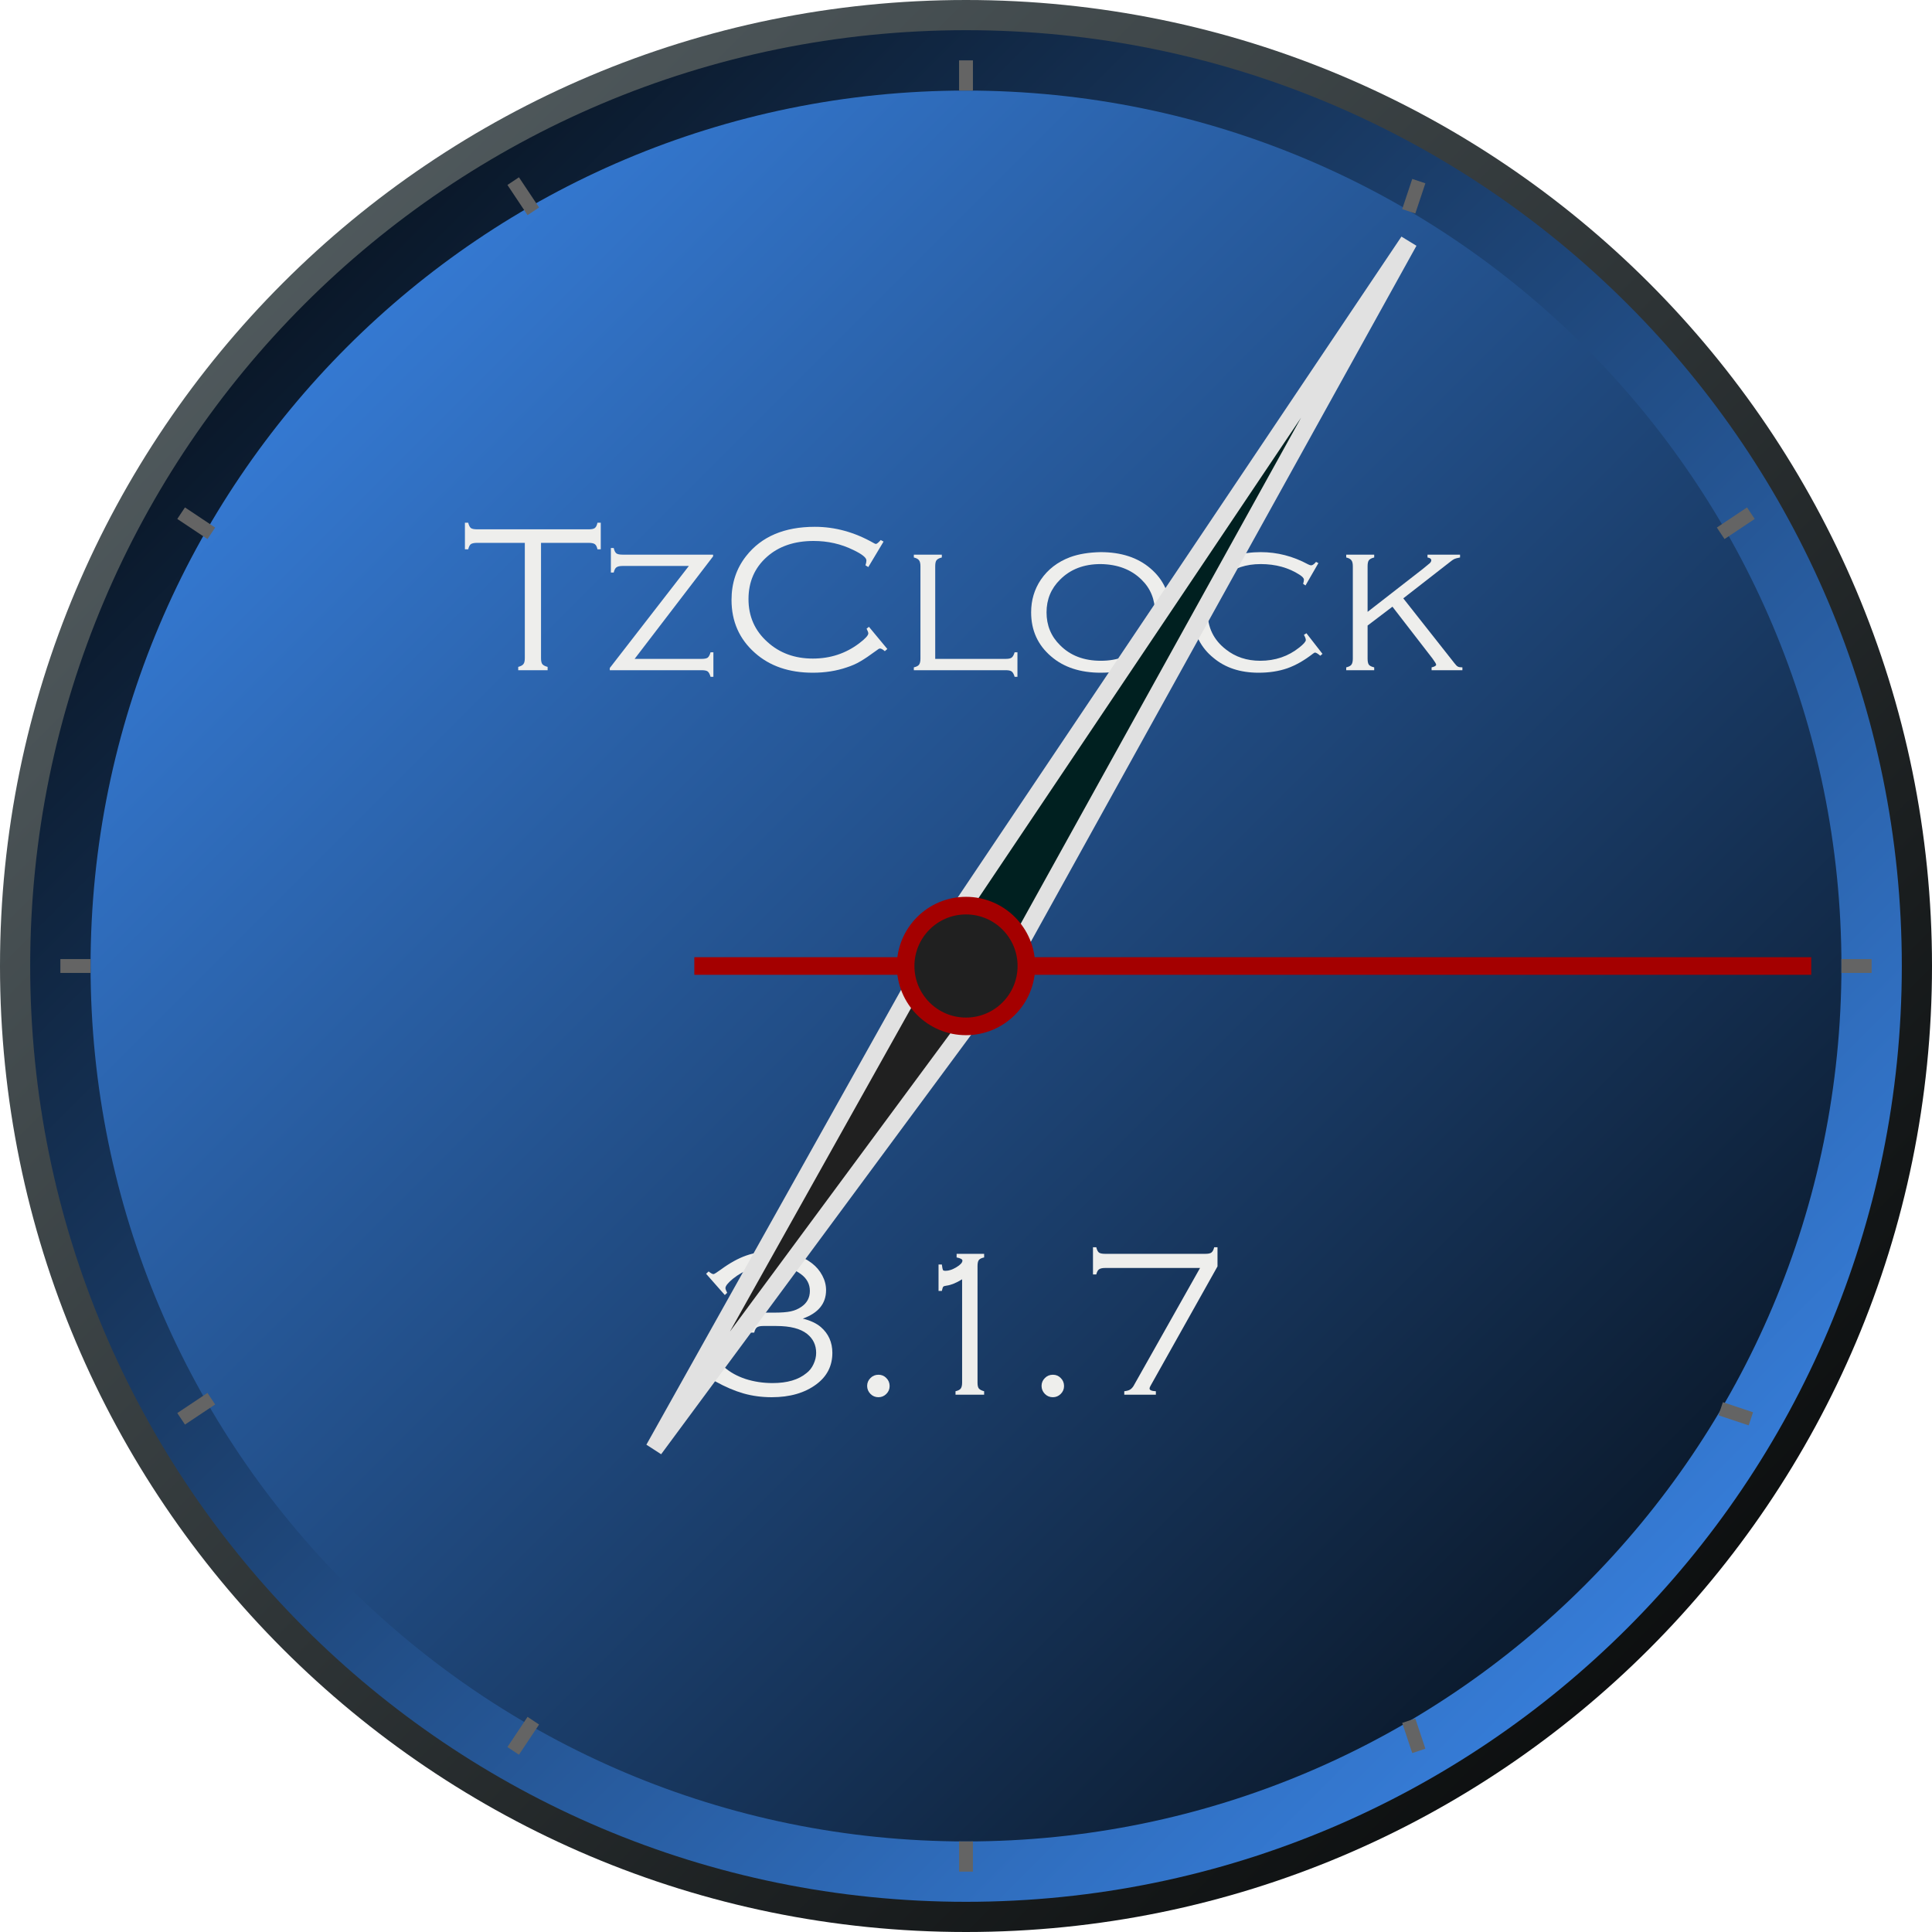
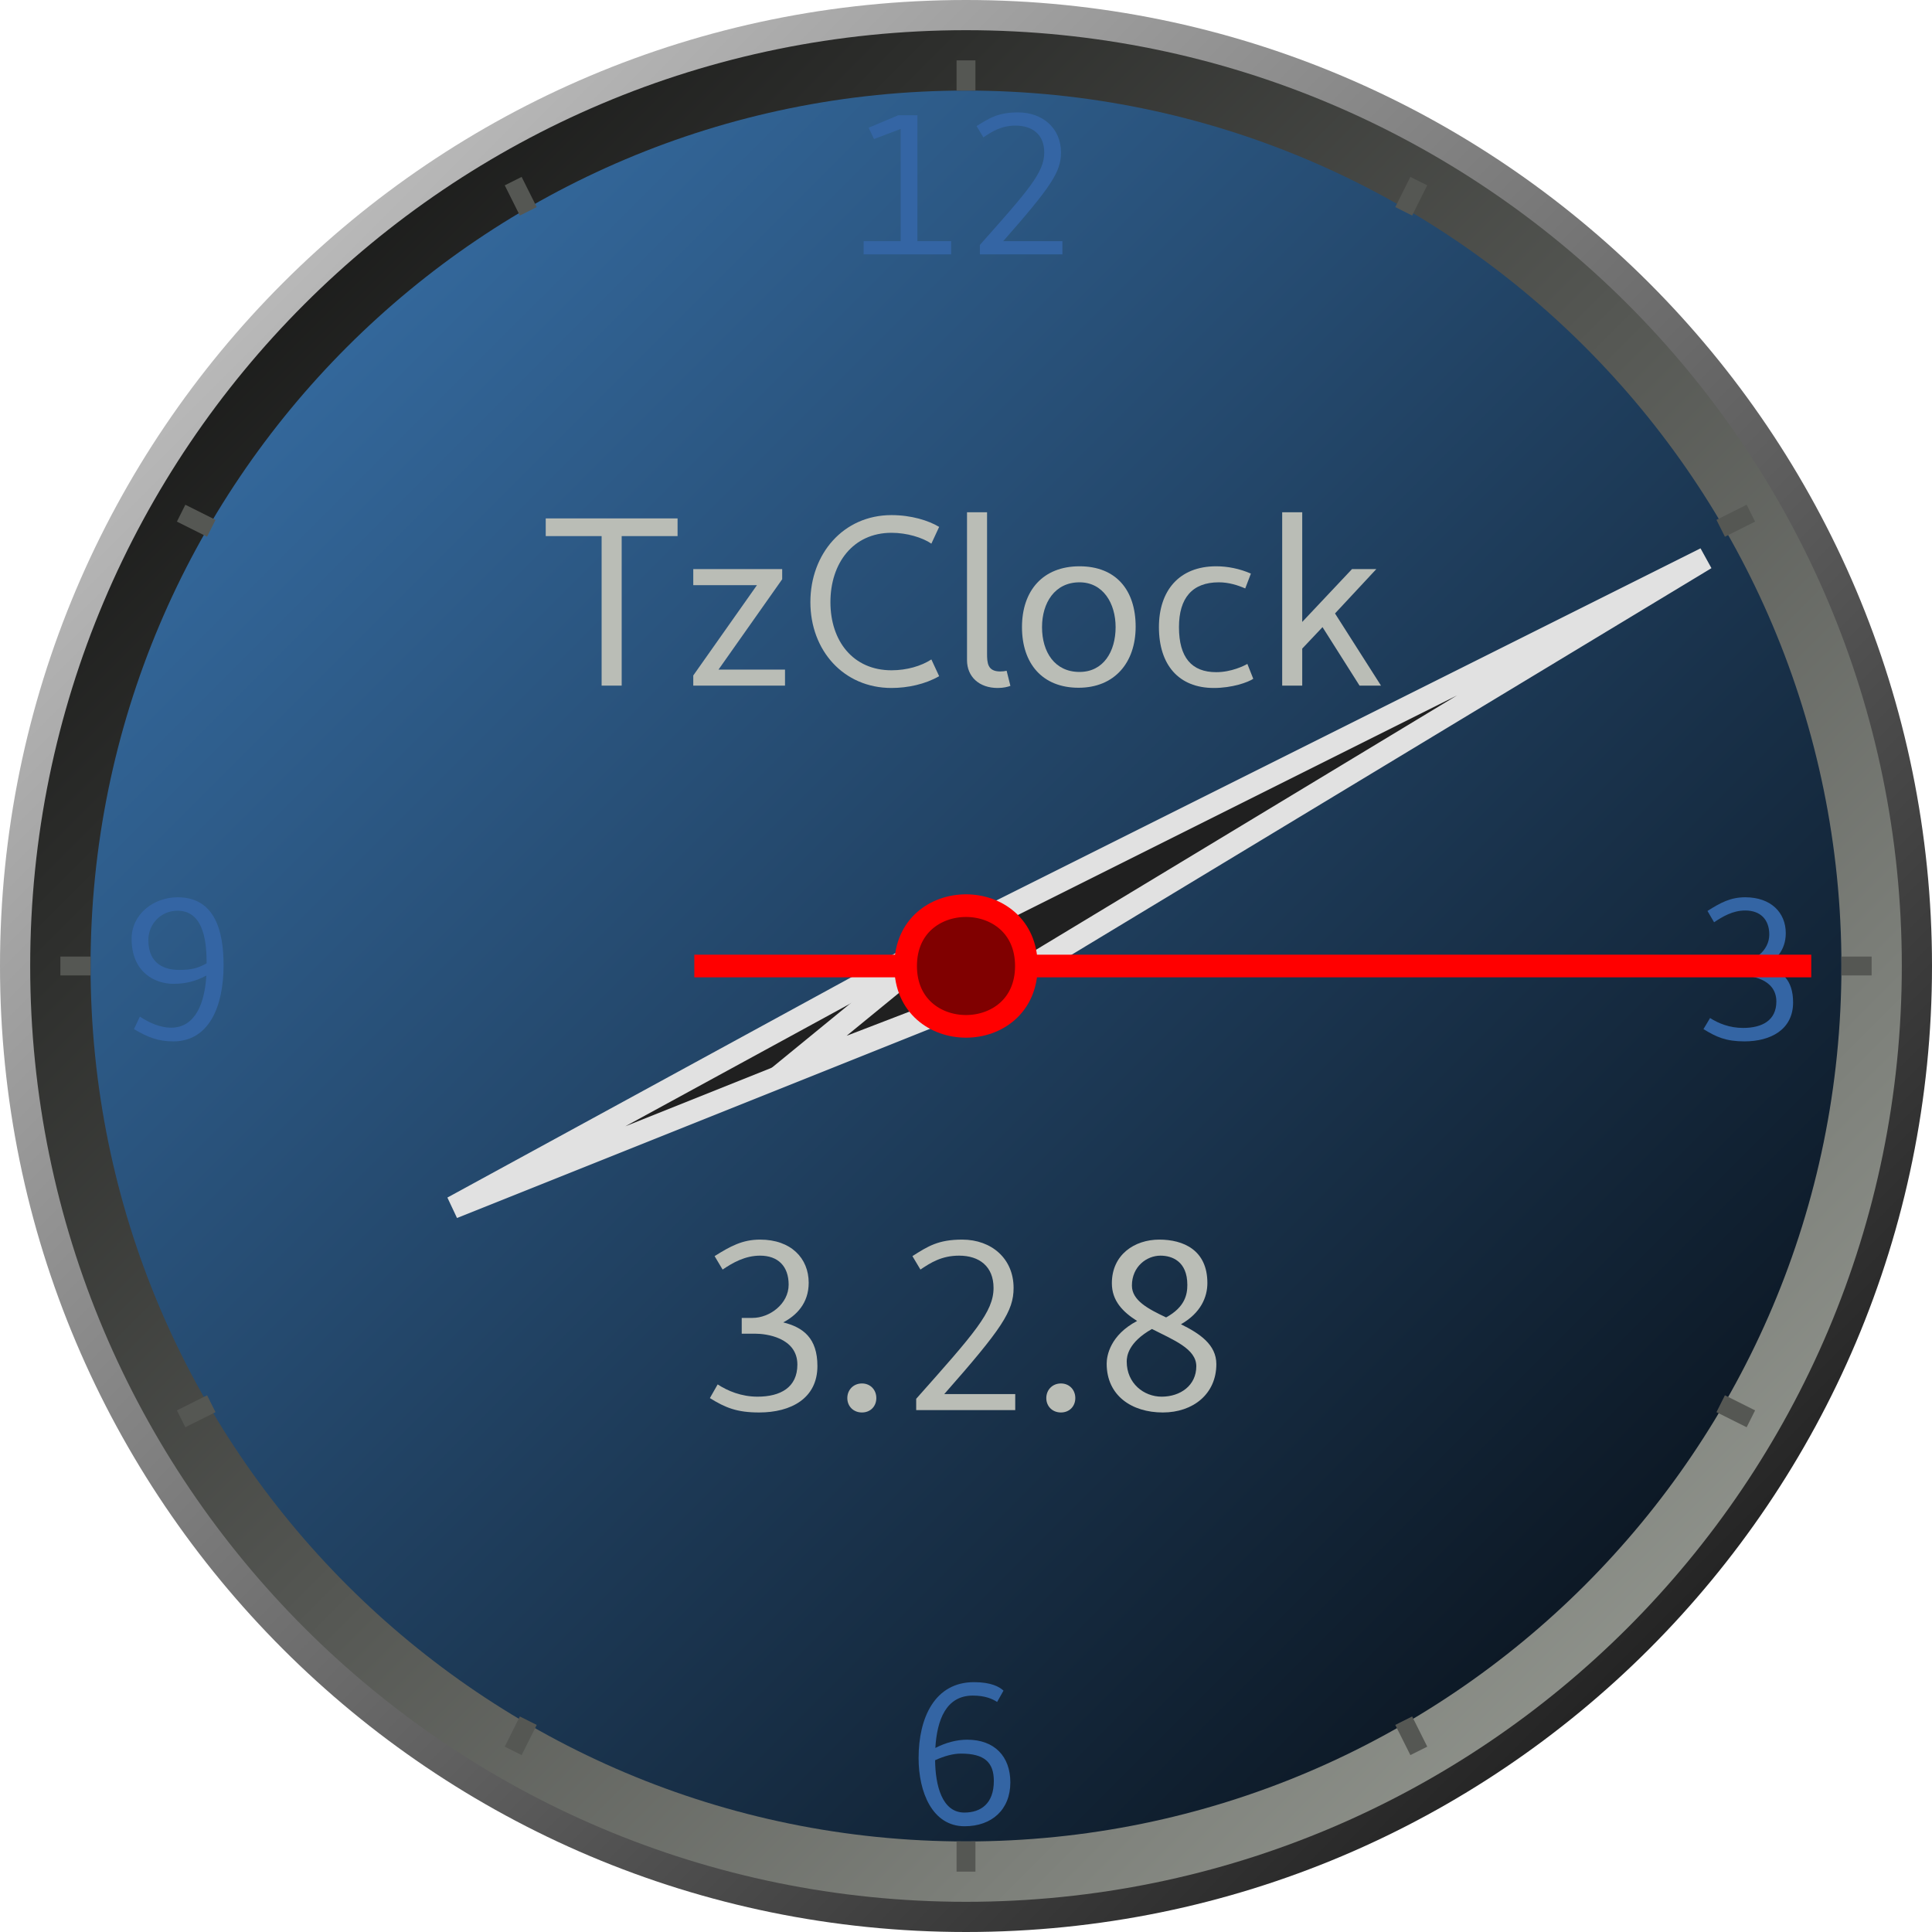
- <svg xmlns="http://www.w3.org/2000/svg" xmlns:xlink="http://www.w3.org/1999/xlink" width="192pt" height="192pt" viewBox="0 0 192 192" version="1.1">
+ <svg xmlns="http://www.w3.org/2000/svg" xmlns:xlink="http://www.w3.org/1999/xlink" width="128pt" height="128pt" viewBox="0 0 128 128" version="1.1">
  <defs>
    <g>
      <symbol overflow="visible" id="glyph0-0">
-         <path style="stroke:none;" d="M 0.516 0 L 0.516 -14 L 4.734 -14 L 4.734 0 Z M 4.203 -0.516 L 4.203 -13.469 L 1.047 -13.469 L 1.047 -0.516 Z M 4.203 -0.516 " />
+         <path style="stroke:none;" d="M 0.797 0 L 7.203 0 L 7.203 -7.781 L 0.797 -7.781 Z M 1.594 -0.797 L 1.594 -6.969 L 6.406 -6.969 L 6.406 -0.797 Z M 1.594 -0.797 " />
      </symbol>
      <symbol overflow="visible" id="glyph0-1">
-         <path style="stroke:none;" d="M 7.766 -12.656 L 7.766 -1.203 C 7.766 -0.93 7.805 -0.734 7.891 -0.609 C 7.984 -0.492 8.16 -0.398 8.422 -0.328 L 8.422 0 L 5.5 0 L 5.5 -0.328 C 5.758 -0.398 5.93 -0.492 6.016 -0.609 C 6.109 -0.723 6.156 -0.922 6.156 -1.203 L 6.156 -12.656 L 1.422 -12.656 C 1.129 -12.656 0.922 -12.613 0.797 -12.531 C 0.68 -12.445 0.594 -12.273 0.531 -12.016 L 0.203 -12.016 L 0.203 -14.656 L 0.531 -14.656 C 0.594 -14.395 0.68 -14.219 0.797 -14.125 C 0.922 -14.039 1.129 -14 1.422 -14 L 12.5 -14 C 12.789 -14 12.992 -14.039 13.109 -14.125 C 13.234 -14.219 13.32 -14.395 13.375 -14.656 L 13.703 -14.656 L 13.703 -12.016 L 13.375 -12.016 C 13.32 -12.273 13.234 -12.445 13.109 -12.531 C 12.992 -12.613 12.789 -12.656 12.5 -12.656 Z M 7.766 -12.656 " />
+         <path style="stroke:none;" d="M 0.156 -11.078 L 0.156 -9.906 L 3.859 -9.906 L 3.859 0 L 5.188 0 L 5.188 -9.906 L 8.891 -9.906 L 8.891 -11.078 Z M 0.156 -11.078 " />
      </symbol>
      <symbol overflow="visible" id="glyph0-2">
-         <path style="stroke:none;" d="M 10.719 -11.484 L 10.719 -11.312 L 2.922 -1.125 L 9.578 -1.125 C 9.867 -1.125 10.07 -1.164 10.188 -1.25 C 10.301 -1.344 10.395 -1.52 10.469 -1.781 L 10.75 -1.781 L 10.75 0.656 L 10.469 0.656 C 10.395 0.395 10.301 0.219 10.188 0.125 C 10.07 0.039 9.867 0 9.578 0 L 0.453 0 L 0.453 -0.219 L 8.312 -10.359 L 1.719 -10.359 C 1.438 -10.359 1.234 -10.312 1.109 -10.219 C 0.992 -10.133 0.906 -9.961 0.844 -9.703 L 0.562 -9.703 L 0.562 -12.141 L 0.844 -12.141 C 0.906 -11.879 0.992 -11.703 1.109 -11.609 C 1.234 -11.523 1.438 -11.484 1.719 -11.484 Z M 10.719 -11.484 " />
+         <path style="stroke:none;" d="M 0.875 -7.719 L 0.875 -6.656 L 5.094 -6.656 L 0.875 -0.672 L 0.875 0 L 6.953 0 L 6.953 -1.062 L 2.547 -1.062 L 6.766 -7.047 L 6.766 -7.719 Z M 0.875 -7.719 " />
      </symbol>
      <symbol overflow="visible" id="glyph0-3">
-         <path style="stroke:none;" d="M 16.297 -12.781 L 14.781 -10.25 L 14.5 -10.422 C 14.562 -10.617 14.594 -10.781 14.594 -10.906 C 14.594 -11.188 14.156 -11.535 13.281 -11.953 C 12.07 -12.547 10.758 -12.844 9.344 -12.844 C 7.426 -12.844 5.875 -12.312 4.688 -11.25 C 3.477 -10.164 2.875 -8.77 2.875 -7.062 C 2.875 -5.344 3.504 -3.922 4.766 -2.797 C 5.973 -1.703 7.473 -1.156 9.266 -1.156 C 11.004 -1.156 12.539 -1.66 13.875 -2.672 C 14.477 -3.129 14.781 -3.457 14.781 -3.656 C 14.781 -3.75 14.723 -3.906 14.609 -4.125 L 14.844 -4.312 L 16.672 -2.109 L 16.422 -1.891 C 16.223 -2.066 16.062 -2.156 15.938 -2.156 C 15.863 -2.156 15.738 -2.082 15.562 -1.938 C 14.926 -1.469 14.398 -1.113 13.984 -0.875 C 13.578 -0.633 13.129 -0.438 12.641 -0.281 C 11.617 0.07 10.492 0.25 9.266 0.25 C 6.91 0.25 4.992 -0.406 3.516 -1.719 C 1.961 -3.094 1.188 -4.848 1.188 -6.984 C 1.188 -8.66 1.672 -10.113 2.641 -11.344 C 4.16 -13.281 6.438 -14.25 9.469 -14.25 C 11.469 -14.25 13.406 -13.719 15.281 -12.656 C 15.406 -12.582 15.488 -12.547 15.531 -12.547 C 15.625 -12.547 15.785 -12.676 16.016 -12.938 Z M 16.297 -12.781 " />
+         <path style="stroke:none;" d="M 9.406 -0.625 L 8.891 -1.734 C 8.219 -1.297 7.266 -1.016 6.25 -1.016 C 3.703 -1.016 2.203 -2.953 2.203 -5.531 C 2.203 -8.109 3.703 -10.125 6.25 -10.125 C 7.266 -10.125 8.297 -9.812 8.891 -9.406 L 9.406 -10.516 C 8.703 -10.938 7.562 -11.297 6.25 -11.297 C 3.062 -11.297 0.875 -8.734 0.875 -5.531 C 0.875 -2.344 3.062 0.156 6.25 0.156 C 7.328 0.156 8.484 -0.094 9.406 -0.625 Z M 9.406 -0.625 " />
      </symbol>
      <symbol overflow="visible" id="glyph0-4">
-         <path style="stroke:none;" d="M 3.359 -1.125 L 10.359 -1.125 C 10.641 -1.125 10.836 -1.164 10.953 -1.25 C 11.078 -1.344 11.176 -1.52 11.25 -1.781 L 11.531 -1.781 L 11.531 0.656 L 11.25 0.656 C 11.176 0.395 11.078 0.219 10.953 0.125 C 10.836 0.039 10.641 0 10.359 0 L 1.234 0 L 1.234 -0.281 C 1.492 -0.344 1.664 -0.43 1.75 -0.547 C 1.844 -0.672 1.891 -0.875 1.891 -1.156 L 1.891 -10.328 C 1.891 -10.609 1.844 -10.805 1.75 -10.922 C 1.664 -11.047 1.492 -11.141 1.234 -11.203 L 1.234 -11.484 L 4.016 -11.484 L 4.016 -11.203 C 3.754 -11.141 3.578 -11.047 3.484 -10.922 C 3.398 -10.805 3.359 -10.609 3.359 -10.328 Z M 3.359 -1.125 " />
+         <path style="stroke:none;" d="M 3.359 -0.938 C 2.516 -0.938 2.484 -1.5 2.484 -2.141 L 2.484 -11.484 L 1.156 -11.484 L 1.156 -1.688 C 1.156 -0.594 1.953 0.156 3.188 0.156 C 3.578 0.156 3.875 0.078 4.031 0.016 L 3.781 -0.984 C 3.641 -0.953 3.531 -0.938 3.359 -0.938 Z M 3.359 -0.938 " />
      </symbol>
      <symbol overflow="visible" id="glyph0-5">
-         <path style="stroke:none;" d="M 7.859 -11.734 C 9.898 -11.734 11.547 -11.195 12.797 -10.125 C 14.129 -9 14.797 -7.508 14.797 -5.656 C 14.797 -4.5 14.469 -3.441 13.812 -2.484 C 12.57 -0.66 10.594 0.25 7.875 0.25 C 5.844 0.25 4.203 -0.285 2.953 -1.359 C 1.617 -2.492 0.953 -3.957 0.953 -5.75 C 0.953 -6.957 1.273 -8.039 1.922 -9 C 2.617 -10.02 3.586 -10.766 4.828 -11.234 C 5.68 -11.547 6.691 -11.711 7.859 -11.734 Z M 7.859 -10.547 C 6.191 -10.547 4.848 -10.031 3.828 -9 C 2.93 -8.113 2.484 -7.031 2.484 -5.75 C 2.484 -4.457 2.93 -3.367 3.828 -2.484 C 4.848 -1.453 6.195 -0.938 7.875 -0.938 C 9.551 -0.938 10.898 -1.453 11.922 -2.484 C 12.816 -3.367 13.266 -4.438 13.266 -5.688 C 13.266 -7.031 12.816 -8.133 11.922 -9 C 10.898 -10.008 9.547 -10.523 7.859 -10.547 Z M 7.859 -10.547 " />
+         <path style="stroke:none;" d="M 4.516 0.141 C 6.891 0.141 8.297 -1.516 8.297 -3.906 C 8.297 -6.344 6.984 -7.906 4.578 -7.906 C 2.156 -7.906 0.766 -6.297 0.766 -3.875 C 0.766 -1.469 2.109 0.141 4.516 0.141 Z M 4.578 -6.844 C 6.141 -6.844 6.969 -5.453 6.969 -3.875 C 6.969 -2.25 6.156 -0.906 4.578 -0.906 C 2.938 -0.906 2.094 -2.219 2.094 -3.875 C 2.094 -5.484 2.938 -6.844 4.578 -6.844 Z M 4.578 -6.844 " />
      </symbol>
      <symbol overflow="visible" id="glyph0-6">
-         <path style="stroke:none;" d="M 13.5 -10.641 L 12.219 -8.422 L 11.984 -8.578 C 12.035 -8.754 12.062 -8.895 12.062 -9 C 12.062 -9.133 11.926 -9.289 11.656 -9.469 C 10.551 -10.188 9.254 -10.547 7.766 -10.547 C 6.316 -10.547 5.102 -10.145 4.125 -9.344 C 3.031 -8.445 2.484 -7.273 2.484 -5.828 C 2.484 -4.254 3.094 -3 4.312 -2.062 C 5.258 -1.312 6.395 -0.938 7.719 -0.938 C 9.207 -0.938 10.5 -1.375 11.594 -2.25 C 12.031 -2.594 12.25 -2.844 12.25 -3 C 12.25 -3.113 12.188 -3.285 12.062 -3.516 L 12.312 -3.672 L 13.906 -1.625 L 13.688 -1.438 C 13.445 -1.645 13.273 -1.75 13.172 -1.75 C 13.117 -1.75 13.039 -1.707 12.938 -1.625 C 12.094 -0.969 11.25 -0.488 10.406 -0.188 C 9.562 0.102 8.613 0.25 7.562 0.25 C 5.738 0.25 4.238 -0.242 3.062 -1.234 C 2.457 -1.723 1.977 -2.305 1.625 -2.984 C 1.176 -3.848 0.953 -4.773 0.953 -5.766 C 0.953 -7.641 1.688 -9.156 3.156 -10.312 C 4.383 -11.258 5.922 -11.734 7.766 -11.734 C 9.41 -11.734 10.984 -11.328 12.484 -10.516 C 12.609 -10.453 12.707 -10.422 12.781 -10.422 C 12.914 -10.422 13.078 -10.535 13.266 -10.766 Z M 13.5 -10.641 " />
+         <path style="stroke:none;" d="M 4.406 0.156 C 5.625 0.156 6.672 -0.219 7.016 -0.453 L 6.625 -1.438 C 6.406 -1.312 5.562 -0.891 4.562 -0.891 C 2.938 -0.891 2.094 -1.859 2.094 -3.875 C 2.094 -5.797 2.969 -6.844 4.734 -6.844 C 5.391 -6.844 5.984 -6.656 6.484 -6.438 L 6.859 -7.422 C 6.109 -7.75 5.312 -7.906 4.562 -7.906 C 2.094 -7.906 0.766 -6.281 0.766 -3.875 C 0.766 -1.391 2.062 0.156 4.406 0.156 Z M 4.406 0.156 " />
      </symbol>
      <symbol overflow="visible" id="glyph0-7">
-         <path style="stroke:none;" d="M 3.359 -4.438 L 3.359 -1.156 C 3.359 -0.875 3.398 -0.672 3.484 -0.547 C 3.578 -0.43 3.754 -0.344 4.016 -0.281 L 4.016 0 L 1.234 0 L 1.234 -0.281 C 1.492 -0.344 1.664 -0.43 1.75 -0.547 C 1.844 -0.672 1.891 -0.875 1.891 -1.156 L 1.891 -10.328 C 1.891 -10.609 1.844 -10.805 1.75 -10.922 C 1.664 -11.047 1.492 -11.141 1.234 -11.203 L 1.234 -11.484 L 4.016 -11.484 L 4.016 -11.203 C 3.754 -11.141 3.578 -11.047 3.484 -10.922 C 3.398 -10.805 3.359 -10.609 3.359 -10.328 L 3.359 -5.797 L 8.844 -10.062 C 9.219 -10.363 9.453 -10.555 9.547 -10.641 C 9.641 -10.734 9.688 -10.828 9.688 -10.922 C 9.688 -11.066 9.562 -11.16 9.312 -11.203 L 9.312 -11.484 L 12.547 -11.484 L 12.547 -11.203 C 12.266 -11.148 12.07 -11.098 11.969 -11.047 C 11.875 -11.004 11.719 -10.895 11.5 -10.719 L 6.906 -7.141 L 11.984 -0.703 C 12.117 -0.523 12.234 -0.41 12.328 -0.359 C 12.43 -0.305 12.582 -0.281 12.781 -0.281 L 12.781 0 L 9.719 0 L 9.719 -0.281 C 10.02 -0.352 10.172 -0.441 10.172 -0.547 C 10.172 -0.629 10.051 -0.832 9.812 -1.156 L 5.828 -6.312 Z M 3.359 -4.438 " />
+         <path style="stroke:none;" d="M 1.156 -11.484 L 1.156 0 L 2.484 0 L 2.484 -2.453 L 3.828 -3.875 L 6.281 0 L 7.703 0 L 4.656 -4.781 L 7.391 -7.719 L 5.781 -7.719 L 2.484 -4.219 L 2.484 -11.484 Z M 1.156 -11.484 " />
      </symbol>
      <symbol overflow="visible" id="glyph0-8">
-         <path style="stroke:none;" d="M 3.031 -9.906 L 1.172 -12.016 L 1.422 -12.25 C 1.641 -12.07 1.801 -11.984 1.906 -11.984 C 1.977 -11.984 2.223 -12.133 2.641 -12.438 C 3.516 -13.082 4.352 -13.547 5.156 -13.828 C 5.957 -14.109 6.828 -14.25 7.766 -14.25 C 9.359 -14.25 10.664 -13.852 11.688 -13.062 C 12.125 -12.727 12.469 -12.32 12.719 -11.844 C 12.969 -11.375 13.094 -10.891 13.094 -10.391 C 13.094 -9.055 12.32 -8.113 10.781 -7.562 C 11.539 -7.375 12.141 -7.094 12.578 -6.719 C 13.336 -6.062 13.719 -5.207 13.719 -4.156 C 13.719 -2.863 13.188 -1.82 12.125 -1.031 C 10.977 -0.176 9.5 0.25 7.688 0.25 C 6.707 0.25 5.773 0.125 4.891 -0.125 C 4.016 -0.375 3.086 -0.77 2.109 -1.312 C 1.941 -1.406 1.832 -1.453 1.781 -1.453 C 1.645 -1.453 1.473 -1.348 1.266 -1.141 L 0.984 -1.312 L 2.484 -3.797 L 2.766 -3.625 C 2.68 -3.445 2.641 -3.316 2.641 -3.234 C 2.641 -3.098 2.754 -2.93 2.984 -2.734 C 3.547 -2.234 4.25 -1.844 5.094 -1.562 C 5.945 -1.289 6.844 -1.156 7.781 -1.156 C 9.227 -1.156 10.348 -1.484 11.141 -2.141 C 11.441 -2.367 11.676 -2.664 11.844 -3.031 C 12.02 -3.406 12.109 -3.781 12.109 -4.156 C 12.109 -4.938 11.805 -5.566 11.203 -6.047 C 10.547 -6.566 9.531 -6.828 8.156 -6.828 L 6.844 -6.828 C 6.551 -6.828 6.344 -6.781 6.219 -6.688 C 6.102 -6.602 6.016 -6.43 5.953 -6.172 L 5.625 -6.172 L 5.625 -8.812 L 5.953 -8.812 C 6.016 -8.551 6.102 -8.375 6.219 -8.281 C 6.344 -8.195 6.551 -8.156 6.844 -8.156 L 7.922 -8.156 C 8.629 -8.156 9.18 -8.195 9.578 -8.281 C 9.973 -8.363 10.328 -8.516 10.641 -8.734 C 11.203 -9.117 11.484 -9.645 11.484 -10.312 C 11.484 -10.988 11.188 -11.547 10.594 -11.984 C 9.832 -12.555 8.844 -12.844 7.625 -12.844 C 6.188 -12.844 4.922 -12.398 3.828 -11.516 C 3.336 -11.109 3.094 -10.801 3.094 -10.594 C 3.094 -10.508 3.148 -10.352 3.266 -10.125 Z M 3.031 -9.906 " />
+         <path style="stroke:none;" d="M 4.297 0.156 C 6.391 0.156 8.156 -0.766 8.156 -2.922 C 8.156 -4.766 7.219 -5.484 5.891 -5.812 C 6.75 -6.266 7.578 -7.062 7.578 -8.438 C 7.578 -10.062 6.406 -11.297 4.359 -11.297 C 3.188 -11.297 2.391 -10.859 1.344 -10.203 L 1.875 -9.312 C 2.547 -9.766 3.359 -10.234 4.359 -10.234 C 5.547 -10.234 6.25 -9.531 6.25 -8.312 C 6.25 -7.031 4.984 -6.109 3.859 -6.109 L 3.141 -6.109 L 3.141 -5.062 L 4.078 -5.062 C 4.703 -5.062 6.828 -4.828 6.828 -3.016 C 6.828 -1.5 5.703 -0.891 4.188 -0.891 C 3.125 -0.891 2.219 -1.266 1.547 -1.703 L 1.031 -0.797 C 2.062 -0.156 2.828 0.156 4.297 0.156 Z M 4.297 0.156 " />
      </symbol>
      <symbol overflow="visible" id="glyph0-9">
-         <path style="stroke:none;" d="M 2.938 -1.984 C 3.25 -1.984 3.508 -1.875 3.719 -1.656 C 3.938 -1.438 4.047 -1.172 4.047 -0.859 C 4.047 -0.555 3.938 -0.297 3.719 -0.078 C 3.5 0.141 3.238 0.25 2.938 0.25 C 2.625 0.25 2.359 0.141 2.141 -0.078 C 1.922 -0.305 1.812 -0.57 1.812 -0.875 C 1.812 -1.176 1.922 -1.438 2.141 -1.656 C 2.359 -1.875 2.625 -1.984 2.938 -1.984 Z M 2.938 -1.984 " />
+         <path style="stroke:none;" d="M 1.922 0.156 C 2.484 0.156 2.875 -0.25 2.875 -0.797 C 2.875 -1.344 2.484 -1.766 1.922 -1.766 C 1.359 -1.766 0.953 -1.344 0.953 -0.797 C 0.953 -0.25 1.359 0.156 1.922 0.156 Z M 1.922 0.156 " />
      </symbol>
      <symbol overflow="visible" id="glyph0-10">
-         <path style="stroke:none;" d="M 7.281 -11.469 C 6.707 -11.113 6.203 -10.906 5.766 -10.844 C 5.578 -10.82 5.457 -10.785 5.406 -10.734 C 5.363 -10.68 5.316 -10.539 5.266 -10.312 L 4.938 -10.312 L 4.938 -12.938 L 5.266 -12.938 C 5.305 -12.633 5.344 -12.453 5.375 -12.391 C 5.414 -12.336 5.504 -12.312 5.641 -12.312 C 5.961 -12.312 6.32 -12.43 6.719 -12.672 C 7.113 -12.91 7.312 -13.129 7.312 -13.328 C 7.312 -13.461 7.117 -13.566 6.734 -13.641 L 6.734 -14 L 9.469 -14 L 9.469 -13.641 C 9.207 -13.586 9.031 -13.5 8.938 -13.375 C 8.852 -13.258 8.812 -13.062 8.812 -12.781 L 8.812 -1.203 C 8.812 -0.93 8.852 -0.738 8.938 -0.625 C 9.031 -0.508 9.207 -0.414 9.469 -0.344 L 9.469 0 L 6.625 0 L 6.625 -0.344 C 6.883 -0.406 7.055 -0.492 7.141 -0.609 C 7.234 -0.734 7.281 -0.93 7.281 -1.203 Z M 7.281 -11.469 " />
+         <path style="stroke:none;" d="M 1.266 -10.203 L 1.797 -9.312 C 2.469 -9.766 3.203 -10.234 4.359 -10.234 C 5.703 -10.234 6.641 -9.516 6.641 -8.094 C 6.641 -6.516 5.391 -5.109 1.516 -0.75 L 1.516 0 L 8.078 0 L 8.078 -1.062 L 3.375 -1.062 C 7.203 -5.406 7.969 -6.562 7.969 -8.094 C 7.969 -10.031 6.516 -11.297 4.562 -11.297 C 2.984 -11.297 2.297 -10.859 1.266 -10.203 Z M 1.266 -10.203 " />
      </symbol>
      <symbol overflow="visible" id="glyph0-11">
-         <path style="stroke:none;" d="M 11.594 -12.594 L 2.156 -12.594 C 1.875 -12.594 1.672 -12.547 1.547 -12.453 C 1.43 -12.367 1.344 -12.203 1.281 -11.953 L 0.953 -11.953 L 0.953 -14.656 L 1.281 -14.656 C 1.344 -14.395 1.43 -14.219 1.547 -14.125 C 1.672 -14.039 1.875 -14 2.156 -14 L 12.125 -14 C 12.406 -14 12.602 -14.039 12.719 -14.125 C 12.844 -14.219 12.938 -14.395 13 -14.656 L 13.328 -14.656 L 13.328 -12.75 L 6.703 -0.938 C 6.617 -0.801 6.578 -0.691 6.578 -0.609 C 6.578 -0.453 6.785 -0.363 7.203 -0.344 L 7.203 0 L 4.062 0 L 4.062 -0.344 C 4.312 -0.375 4.5 -0.426 4.625 -0.5 C 4.75 -0.57 4.863 -0.688 4.969 -0.844 Z M 11.594 -12.594 " />
+         <path style="stroke:none;" d="M 4.891 -6.141 C 3.703 -6.703 2.625 -7.266 2.625 -8.25 C 2.625 -9.516 3.609 -10.234 4.516 -10.234 C 5.266 -10.234 6.297 -9.875 6.297 -8.297 C 6.297 -7.656 6.141 -6.828 4.891 -6.141 Z M 5.875 -5.688 C 7.188 -6.438 7.625 -7.484 7.625 -8.422 C 7.625 -10.609 6.031 -11.297 4.438 -11.297 C 2.797 -11.297 1.297 -10.297 1.297 -8.406 C 1.297 -7.234 2.031 -6.5 2.969 -5.906 C 1.188 -4.969 0.953 -3.609 0.953 -3.078 C 0.953 -0.953 2.625 0.156 4.672 0.156 C 6.688 0.156 8.219 -1.078 8.219 -3.047 C 8.219 -4.344 7.109 -5.078 5.875 -5.688 Z M 3.953 -5.375 C 5.391 -4.641 6.891 -4.062 6.891 -2.906 C 6.891 -1.625 5.828 -0.891 4.594 -0.891 C 3.422 -0.891 2.281 -1.766 2.281 -3.219 C 2.281 -3.562 2.375 -4.484 3.953 -5.375 Z M 3.953 -5.375 " />
+       </symbol>
+       <symbol overflow="visible" id="glyph1-0">
+         <path style="stroke:none;" d="M 0.672 0 L 6 0 L 6 -6.484 L 0.672 -6.484 Z M 1.328 -0.672 L 1.328 -5.812 L 5.328 -5.812 L 5.328 -0.672 Z M 1.328 -0.672 " />
+       </symbol>
+       <symbol overflow="visible" id="glyph1-1">
+         <path style="stroke:none;" d="M 3.516 -9.219 L 1.547 -8.391 L 1.906 -7.641 L 3.672 -8.312 L 3.672 -0.875 L 1.219 -0.875 L 1.219 0 L 7.016 0 L 7.016 -0.875 L 4.781 -0.875 L 4.781 -9.219 Z M 3.516 -9.219 " />
+       </symbol>
+       <symbol overflow="visible" id="glyph1-2">
+         <path style="stroke:none;" d="M 1.047 -8.5 L 1.5 -7.75 C 2.047 -8.125 2.672 -8.531 3.625 -8.531 C 4.75 -8.531 5.531 -7.938 5.531 -6.75 C 5.531 -5.422 4.484 -4.25 1.266 -0.625 L 1.266 0 L 6.734 0 L 6.734 -0.875 L 2.812 -0.875 C 6 -4.5 6.641 -5.469 6.641 -6.75 C 6.641 -8.359 5.422 -9.406 3.797 -9.406 C 2.5 -9.406 1.922 -9.047 1.047 -8.5 Z M 1.047 -8.5 " />
+       </symbol>
+       <symbol overflow="visible" id="glyph1-3">
+         <path style="stroke:none;" d="M 3.578 0.141 C 5.312 0.141 6.797 -0.641 6.797 -2.438 C 6.797 -3.969 6.016 -4.578 4.906 -4.844 C 5.625 -5.219 6.312 -5.875 6.312 -7.031 C 6.312 -8.391 5.328 -9.406 3.625 -9.406 C 2.656 -9.406 1.984 -9.047 1.125 -8.5 L 1.562 -7.75 C 2.125 -8.125 2.797 -8.531 3.625 -8.531 C 4.625 -8.531 5.219 -7.938 5.219 -6.938 C 5.219 -5.844 4.156 -5.094 3.219 -5.094 L 2.609 -5.094 L 2.609 -4.219 L 3.406 -4.219 C 3.922 -4.219 5.688 -4.031 5.688 -2.5 C 5.688 -1.25 4.75 -0.75 3.484 -0.75 C 2.594 -0.75 1.859 -1.047 1.297 -1.406 L 0.859 -0.672 C 1.719 -0.141 2.359 0.141 3.578 0.141 Z M 3.578 0.141 " />
+       </symbol>
+       <symbol overflow="visible" id="glyph1-4">
+         <path style="stroke:none;" d="M 4.078 -5.594 C 3.391 -5.594 2.672 -5.406 1.969 -5.047 C 2.078 -6.891 2.672 -8.516 4.453 -8.516 C 5.266 -8.516 5.75 -8.297 6.062 -8.094 L 6.484 -8.844 C 6.219 -9.094 5.672 -9.406 4.531 -9.406 C 1.938 -9.406 0.859 -7.062 0.859 -4.375 C 0.859 -2.125 1.766 0.141 3.906 0.141 C 5.703 0.141 6.938 -0.953 6.938 -2.766 C 6.938 -4.484 5.891 -5.594 4.078 -5.594 Z M 1.953 -4.234 C 2.578 -4.516 3.141 -4.672 3.672 -4.672 C 5.219 -4.672 5.844 -4.094 5.844 -2.859 C 5.844 -1.359 4.984 -0.766 3.891 -0.766 C 2.406 -0.766 1.969 -2.578 1.953 -4.234 Z M 1.953 -4.234 " />
+       </symbol>
+       <symbol overflow="visible" id="glyph1-5">
+         <path style="stroke:none;" d="M 5.688 -5.031 C 5.031 -4.656 4.547 -4.594 3.859 -4.594 C 2.969 -4.594 1.828 -4.938 1.828 -6.578 C 1.828 -7.594 2.625 -8.516 3.766 -8.516 C 5.609 -8.516 5.688 -6.141 5.688 -5.031 Z M 5.672 -4.219 C 5.562 -2.406 4.953 -0.766 3.328 -0.766 C 2.625 -0.766 1.875 -1.094 1.266 -1.5 L 0.875 -0.672 C 1.781 -0.141 2.453 0.141 3.484 0.141 C 5.812 0.141 6.812 -2.109 6.812 -4.906 C 6.812 -7.125 6.266 -9.406 3.766 -9.406 C 2.188 -9.406 0.719 -8.297 0.719 -6.656 C 0.719 -4.406 2.297 -3.672 3.484 -3.672 C 4.234 -3.672 4.906 -3.812 5.672 -4.219 Z M 5.672 -4.219 " />
      </symbol>
    </g>
-     <linearGradient id="linear0" gradientUnits="userSpaceOnUse" x1="0" y1="0" x2="192" y2="192">
-       <stop offset="0" style="stop-color:rgb(35.898%,40.58%,42.141%);stop-opacity:1;" />
-       <stop offset="1" style="stop-color:rgb(0.18%,0.204%,0.212%);stop-opacity:1;" />
+     <linearGradient id="linear0" gradientUnits="userSpaceOnUse" x1="0" y1="0" x2="128" y2="128">
+       <stop offset="0" style="stop-color:rgb(84.118%,84.118%,84.118%);stop-opacity:1;" />
+       <stop offset="1" style="stop-color:rgb(2.157%,2.157%,2.157%);stop-opacity:1;" />
    </linearGradient>
-     <linearGradient id="linear1" gradientUnits="userSpaceOnUse" x1="0" y1="0" x2="192" y2="192">
-       <stop offset="0" style="stop-color:rgb(0.125%,0.29%,0.529%);stop-opacity:1;" />
-       <stop offset="1" style="stop-color:rgb(24.973%,57.749%,100%);stop-opacity:1;" />
+     <linearGradient id="linear1" gradientUnits="userSpaceOnUse" x1="0" y1="0" x2="128" y2="128">
+       <stop offset="0" style="stop-color:rgb(1.667%,1.706%,1.627%);stop-opacity:1;" />
+       <stop offset="1" style="stop-color:rgb(65%,66.529%,63.471%);stop-opacity:1;" />
    </linearGradient>
-     <linearGradient id="linear2" gradientUnits="userSpaceOnUse" x1="0" y1="0" x2="192" y2="192">
-       <stop offset="0" style="stop-color:rgb(24.973%,57.749%,100%);stop-opacity:1;" />
-       <stop offset="1" style="stop-color:rgb(0.125%,0.29%,0.529%);stop-opacity:1;" />
+     <linearGradient id="linear2" gradientUnits="userSpaceOnUse" x1="0" y1="0" x2="128" y2="128">
+       <stop offset="0" style="stop-color:rgb(24.471%,48.941%,73.412%);stop-opacity:1;" />
+       <stop offset="1" style="stop-color:rgb(0.627%,1.255%,1.882%);stop-opacity:1;" />
    </linearGradient>
  </defs>
-   <g id="surface12975">
-     <path style=" stroke:none;fill-rule:nonzero;fill:url(#linear0);" d="M 192 96 C 192 149.02 149.02 192 96 192 C 42.98 192 0 149.02 0 96 C 0 42.98 42.98 0 96 0 C 149.02 0 192 42.98 192 96 " />
-     <path style=" stroke:none;fill-rule:nonzero;fill:url(#linear1);" d="M 189 96 C 189 147.363 147.363 189 96 189 C 44.637 189 3 147.363 3 96 C 3 44.637 44.637 3 96 3 C 147.363 3 189 44.637 189 96 " />
-     <path style=" stroke:none;fill-rule:nonzero;fill:url(#linear2);" d="M 183 96 C 183 144.047 144.047 183 96 183 C 47.953 183 9 144.047 9 96 C 9 47.953 47.953 9 96 9 C 144.047 9 183 47.953 183 96 " />
-     <g style="fill:rgb(93.333%,93.333%,92.549%);fill-opacity:1;">
-       <use xlink:href="#glyph0-1" x="46" y="66.604" />
-       <use xlink:href="#glyph0-2" x="60.146" y="66.604" />
-       <use xlink:href="#glyph0-3" x="71.51" y="66.604" />
-       <use xlink:href="#glyph0-4" x="89.582" y="66.604" />
-       <use xlink:href="#glyph0-5" x="101.52" y="66.604" />
-       <use xlink:href="#glyph0-6" x="117.52" y="66.604" />
-       <use xlink:href="#glyph0-7" x="132.551" y="66.604" />
+   <g id="surface5801">
+     <path style=" stroke:none;fill-rule:nonzero;fill:url(#linear0);" d="M 128 64 C 128 99.348 99.348 128 64 128 C 28.652 128 0 99.348 0 64 C 0 28.652 28.652 0 64 0 C 99.348 0 128 28.652 128 64 " />
+     <path style=" stroke:none;fill-rule:nonzero;fill:url(#linear1);" d="M 126 64 C 126 98.242 98.242 126 64 126 C 29.758 126 2 98.242 2 64 C 2 29.758 29.758 2 64 2 C 98.242 2 126 29.758 126 64 " />
+     <path style=" stroke:none;fill-rule:nonzero;fill:url(#linear2);" d="M 122 64 C 122 96.031 96.031 122 64 122 C 31.969 122 6 96.031 6 64 C 6 31.969 31.969 6 64 6 C 96.031 6 122 31.969 122 64 " />
+     <g style="fill:rgb(72.941%,74.118%,71.373%);fill-opacity:1;">
+       <use xlink:href="#glyph0-1" x="36" y="45.424" />
+       <use xlink:href="#glyph0-2" x="45.056" y="45.424" />
+       <use xlink:href="#glyph0-3" x="52.815" y="45.424" />
+       <use xlink:href="#glyph0-4" x="62.911" y="45.424" />
+       <use xlink:href="#glyph0-5" x="66.943" y="45.424" />
+       <use xlink:href="#glyph0-6" x="76.016" y="45.424" />
+       <use xlink:href="#glyph0-7" x="83.792" y="45.424" />
    </g>
-     <g style="fill:rgb(93.333%,93.333%,92.549%);fill-opacity:1;">
-       <use xlink:href="#glyph0-8" x="69" y="138.604" />
-       <use xlink:href="#glyph0-9" x="84.364" y="138.604" />
-       <use xlink:href="#glyph0-10" x="88.333" y="138.604" />
-       <use xlink:href="#glyph0-9" x="101.697" y="138.604" />
-       <use xlink:href="#glyph0-11" x="107.666" y="138.604" />
+     <g style="fill:rgb(72.941%,74.118%,71.373%);fill-opacity:1;">
+       <use xlink:href="#glyph0-8" x="46" y="93.424" />
+       <use xlink:href="#glyph0-9" x="55.184" y="93.424" />
+       <use xlink:href="#glyph0-10" x="59.184" y="93.424" />
+       <use xlink:href="#glyph0-9" x="68.367" y="93.424" />
+       <use xlink:href="#glyph0-11" x="72.367" y="93.424" />
    </g>
-     <path style="fill:none;stroke-width:1.375;stroke-linecap:butt;stroke-linejoin:miter;stroke:rgb(39.216%,39.216%,39.216%);stroke-opacity:1;stroke-miterlimit:10;" d="M 96 9 L 96 6 " />
-     <path style="fill:none;stroke-width:1.375;stroke-linecap:butt;stroke-linejoin:miter;stroke:rgb(39.216%,39.216%,39.216%);stroke-opacity:1;stroke-miterlimit:10;" d="M 140 21 L 141 18 " />
-     <path style="fill:none;stroke-width:1.375;stroke-linecap:butt;stroke-linejoin:miter;stroke:rgb(39.216%,39.216%,39.216%);stroke-opacity:1;stroke-miterlimit:10;" d="M 171 53 L 174 51 " />
-     <path style="fill:none;stroke-width:1.375;stroke-linecap:butt;stroke-linejoin:miter;stroke:rgb(39.216%,39.216%,39.216%);stroke-opacity:1;stroke-miterlimit:10;" d="M 183 96 L 186 96 " />
-     <path style="fill:none;stroke-width:1.375;stroke-linecap:butt;stroke-linejoin:miter;stroke:rgb(39.216%,39.216%,39.216%);stroke-opacity:1;stroke-miterlimit:10;" d="M 171 140 L 174 141 " />
-     <path style="fill:none;stroke-width:1.375;stroke-linecap:butt;stroke-linejoin:miter;stroke:rgb(39.216%,39.216%,39.216%);stroke-opacity:1;stroke-miterlimit:10;" d="M 140 171 L 141 174 " />
-     <path style="fill:none;stroke-width:1.375;stroke-linecap:butt;stroke-linejoin:miter;stroke:rgb(39.216%,39.216%,39.216%);stroke-opacity:1;stroke-miterlimit:10;" d="M 96 183 L 96 186 " />
-     <path style="fill:none;stroke-width:1.375;stroke-linecap:butt;stroke-linejoin:miter;stroke:rgb(39.216%,39.216%,39.216%);stroke-opacity:1;stroke-miterlimit:10;" d="M 53 171 L 51 174 " />
-     <path style="fill:none;stroke-width:1.375;stroke-linecap:butt;stroke-linejoin:miter;stroke:rgb(39.216%,39.216%,39.216%);stroke-opacity:1;stroke-miterlimit:10;" d="M 21 139 L 18 141 " />
-     <path style="fill:none;stroke-width:1.375;stroke-linecap:butt;stroke-linejoin:miter;stroke:rgb(39.216%,39.216%,39.216%);stroke-opacity:1;stroke-miterlimit:10;" d="M 9 96 L 6 96 " />
-     <path style="fill:none;stroke-width:1.375;stroke-linecap:butt;stroke-linejoin:miter;stroke:rgb(39.216%,39.216%,39.216%);stroke-opacity:1;stroke-miterlimit:10;" d="M 21 53 L 18 51 " />
-     <path style="fill:none;stroke-width:1.375;stroke-linecap:butt;stroke-linejoin:miter;stroke:rgb(39.216%,39.216%,39.216%);stroke-opacity:1;stroke-miterlimit:10;" d="M 53 21 L 51 18 " />
-     <path style="fill-rule:nonzero;fill:rgb(12.549%,12.549%,12.549%);fill-opacity:1;stroke-width:1.75;stroke-linecap:butt;stroke-linejoin:miter;stroke:rgb(88.235%,88.235%,88.235%);stroke-opacity:1;stroke-miterlimit:10;" d="M 93 94 L 99 98 L 65 144 Z M 93 94 " />
-     <path style="fill-rule:nonzero;fill:rgb(0%,12.549%,12.549%);fill-opacity:1;stroke-width:1.75;stroke-linecap:butt;stroke-linejoin:miter;stroke:rgb(88.235%,88.235%,88.235%);stroke-opacity:1;stroke-miterlimit:10;" d="M 99 98 L 93 94 L 140 24 Z M 99 98 " />
-     <path style="fill:none;stroke-width:1.75;stroke-linecap:butt;stroke-linejoin:miter;stroke:rgb(64.314%,0%,0%);stroke-opacity:1;stroke-miterlimit:10;" d="M 69 96 L 180 96 " />
-     <path style="fill-rule:nonzero;fill:rgb(12.549%,12.549%,12.549%);fill-opacity:1;stroke-width:1.75;stroke-linecap:butt;stroke-linejoin:miter;stroke:rgb(64.314%,0%,0%);stroke-opacity:1;stroke-miterlimit:10;" d="M 102 96 C 102 99.312 99.312 102 96 102 C 92.688 102 90 99.312 90 96 C 90 92.688 92.688 90 96 90 C 99.312 90 102 92.688 102 96 " />
+     <path style="fill:none;stroke-width:1.25;stroke-linecap:butt;stroke-linejoin:miter;stroke:rgb(33.333%,34.118%,32.549%);stroke-opacity:1;stroke-miterlimit:10;" d="M 64 6 L 64 4 " />
+     <g style="fill:rgb(20.392%,39.608%,64.314%);fill-opacity:1;">
+       <use xlink:href="#glyph1-1" x="56" y="16.853" />
+       <use xlink:href="#glyph1-2" x="63.653" y="16.853" />
+     </g>
+     <path style="fill:none;stroke-width:1.25;stroke-linecap:butt;stroke-linejoin:miter;stroke:rgb(33.333%,34.118%,32.549%);stroke-opacity:1;stroke-miterlimit:10;" d="M 93 14 L 94 12 " />
+     <path style="fill:none;stroke-width:1.25;stroke-linecap:butt;stroke-linejoin:miter;stroke:rgb(33.333%,34.118%,32.549%);stroke-opacity:1;stroke-miterlimit:10;" d="M 114 35 L 116 34 " />
+     <path style="fill:none;stroke-width:1.25;stroke-linecap:butt;stroke-linejoin:miter;stroke:rgb(33.333%,34.118%,32.549%);stroke-opacity:1;stroke-miterlimit:10;" d="M 122 64 L 124 64 " />
+     <g style="fill:rgb(20.392%,39.608%,64.314%);fill-opacity:1;">
+       <use xlink:href="#glyph1-3" x="112" y="68.853" />
+     </g>
+     <path style="fill:none;stroke-width:1.25;stroke-linecap:butt;stroke-linejoin:miter;stroke:rgb(33.333%,34.118%,32.549%);stroke-opacity:1;stroke-miterlimit:10;" d="M 114 93 L 116 94 " />
+     <path style="fill:none;stroke-width:1.25;stroke-linecap:butt;stroke-linejoin:miter;stroke:rgb(33.333%,34.118%,32.549%);stroke-opacity:1;stroke-miterlimit:10;" d="M 93 114 L 94 116 " />
+     <path style="fill:none;stroke-width:1.25;stroke-linecap:butt;stroke-linejoin:miter;stroke:rgb(33.333%,34.118%,32.549%);stroke-opacity:1;stroke-miterlimit:10;" d="M 64 122 L 64 124 " />
+     <g style="fill:rgb(20.392%,39.608%,64.314%);fill-opacity:1;">
+       <use xlink:href="#glyph1-4" x="60" y="120.853" />
+     </g>
+     <path style="fill:none;stroke-width:1.25;stroke-linecap:butt;stroke-linejoin:miter;stroke:rgb(33.333%,34.118%,32.549%);stroke-opacity:1;stroke-miterlimit:10;" d="M 35 114 L 34 116 " />
+     <path style="fill:none;stroke-width:1.25;stroke-linecap:butt;stroke-linejoin:miter;stroke:rgb(33.333%,34.118%,32.549%);stroke-opacity:1;stroke-miterlimit:10;" d="M 14 93 L 12 94 " />
+     <path style="fill:none;stroke-width:1.25;stroke-linecap:butt;stroke-linejoin:miter;stroke:rgb(33.333%,34.118%,32.549%);stroke-opacity:1;stroke-miterlimit:10;" d="M 6 64 L 4 64 " />
+     <g style="fill:rgb(20.392%,39.608%,64.314%);fill-opacity:1;">
+       <use xlink:href="#glyph1-5" x="8" y="68.853" />
+     </g>
+     <path style="fill:none;stroke-width:1.25;stroke-linecap:butt;stroke-linejoin:miter;stroke:rgb(33.333%,34.118%,32.549%);stroke-opacity:1;stroke-miterlimit:10;" d="M 14 35 L 12 34 " />
+     <path style="fill:none;stroke-width:1.25;stroke-linecap:butt;stroke-linejoin:miter;stroke:rgb(33.333%,34.118%,32.549%);stroke-opacity:1;stroke-miterlimit:10;" d="M 35 14 L 34 12 " />
+     <path style="fill-rule:nonzero;fill:rgb(12.549%,12.549%,12.549%);fill-opacity:1;stroke-width:1.5;stroke-linecap:butt;stroke-linejoin:miter;stroke:rgb(88.235%,88.235%,88.235%);stroke-opacity:1;stroke-miterlimit:10;" d="M 73 60 L 63 62 L 30 80 L 65 66 Z M 73 60 " />
+     <path style="fill-rule:nonzero;fill:rgb(12.549%,12.549%,12.549%);fill-opacity:1;stroke-width:1.5;stroke-linecap:butt;stroke-linejoin:miter;stroke:rgb(88.235%,88.235%,88.235%);stroke-opacity:1;stroke-miterlimit:10;" d="M 52 71 L 65 66 L 113 37 L 63 62 Z M 52 71 " />
+     <path style="fill:none;stroke-width:1.5;stroke-linecap:butt;stroke-linejoin:miter;stroke:rgb(100%,0%,0%);stroke-opacity:1;stroke-miterlimit:10;" d="M 46 64 L 120 64 " />
+     <path style="fill-rule:nonzero;fill:rgb(50.196%,0%,0%);fill-opacity:1;stroke-width:1.5;stroke-linecap:butt;stroke-linejoin:miter;stroke:rgb(100%,0%,0%);stroke-opacity:1;stroke-miterlimit:10;" d="M 68 64 C 68 69.332 60 69.332 60 64 C 60 58.668 68 58.668 68 64 " />
  </g>
</svg>
